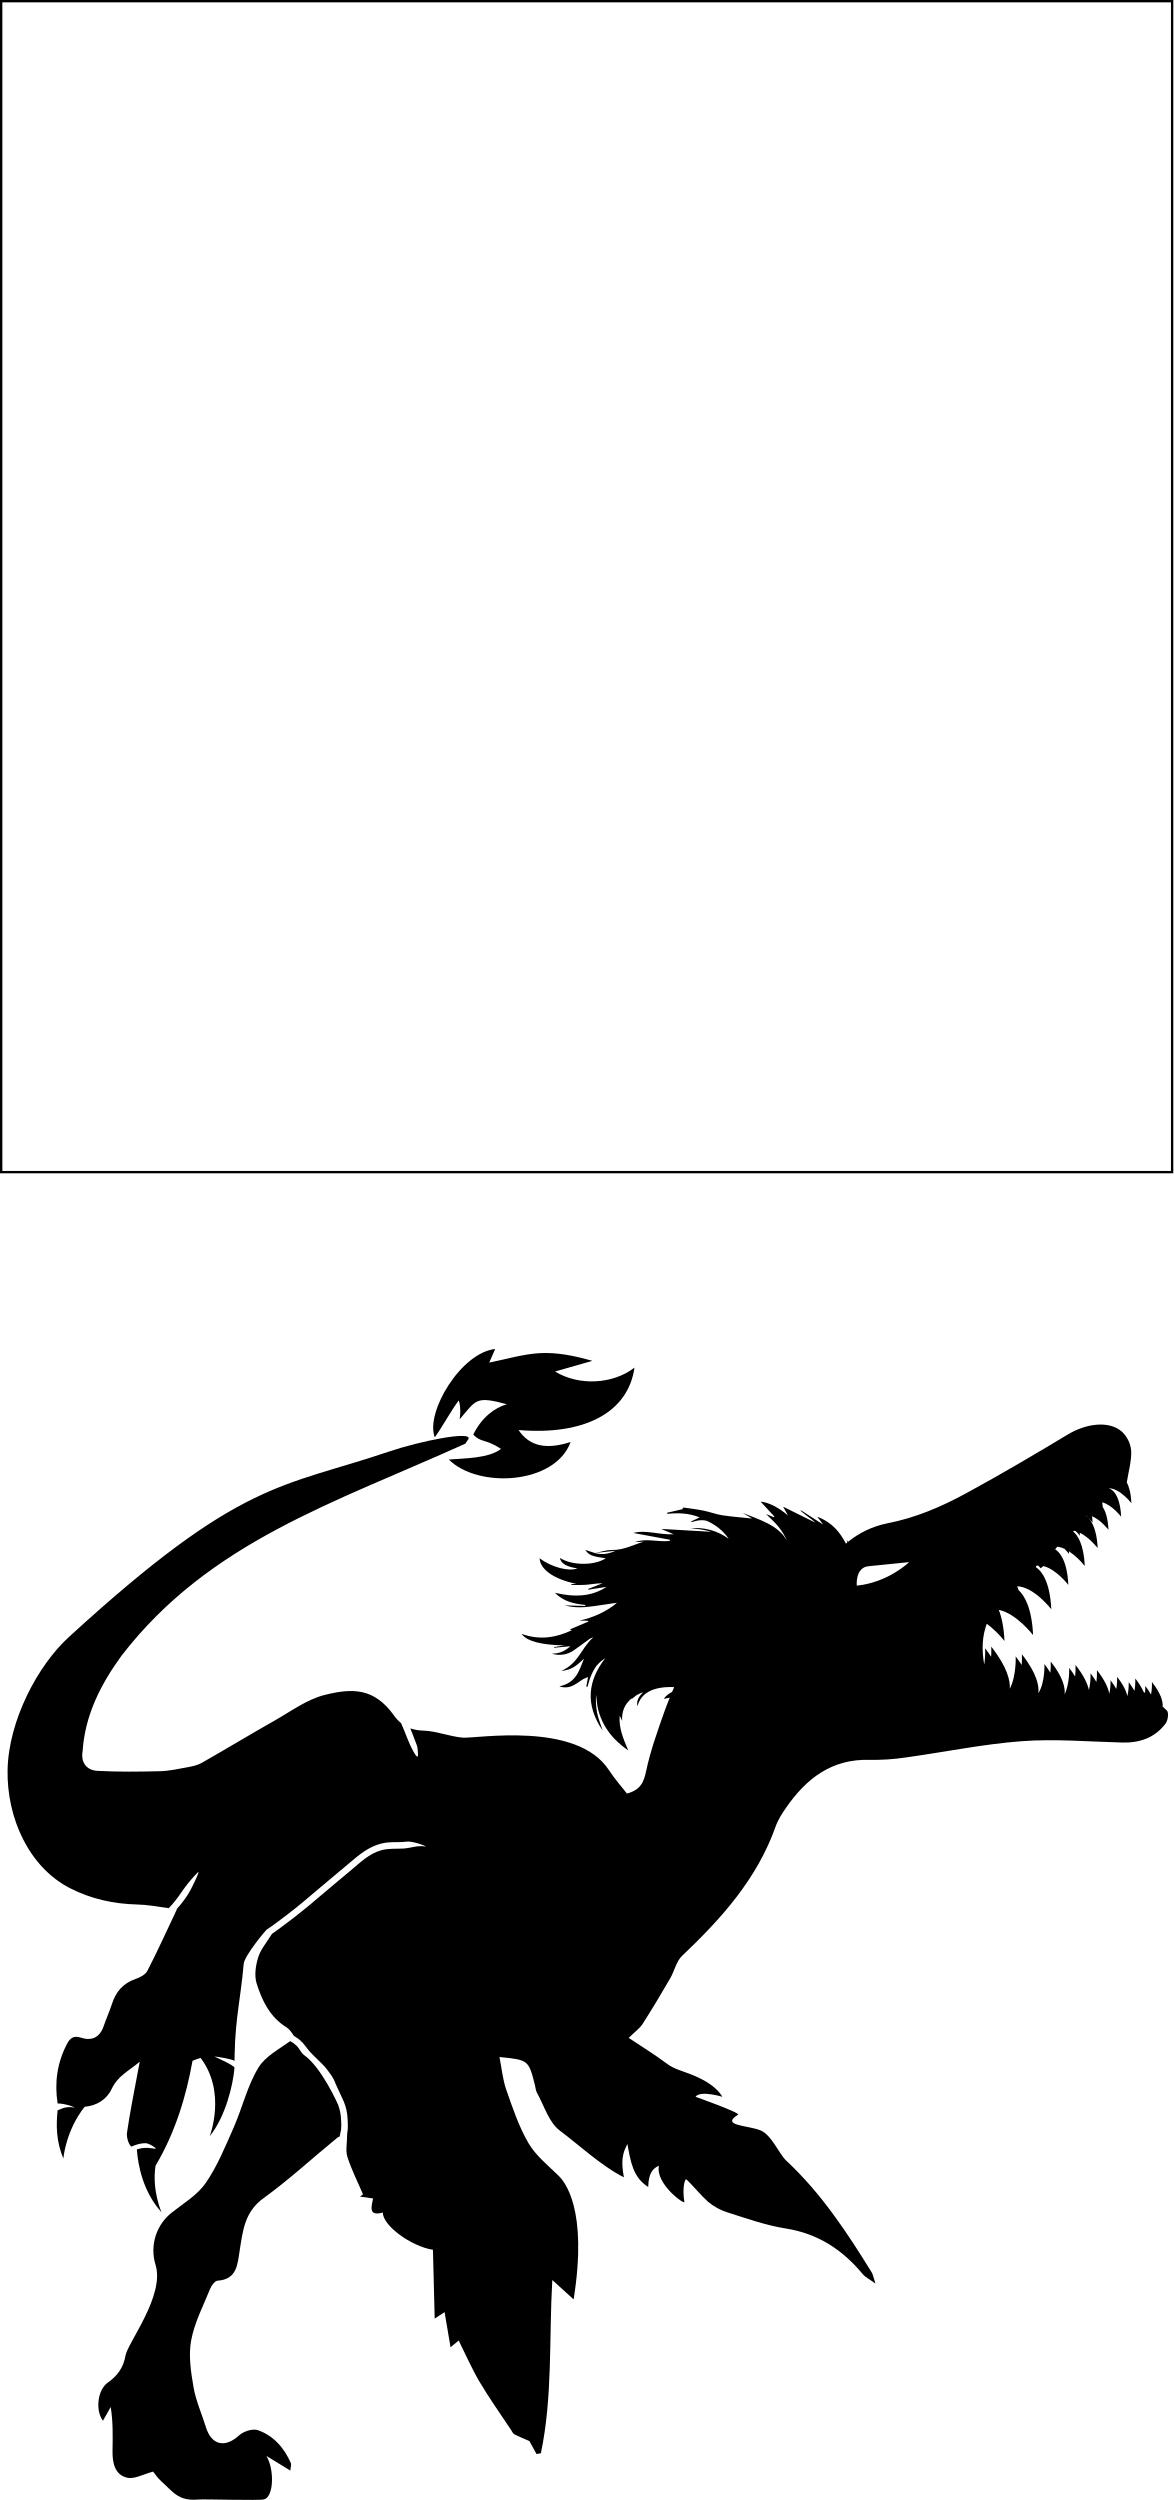
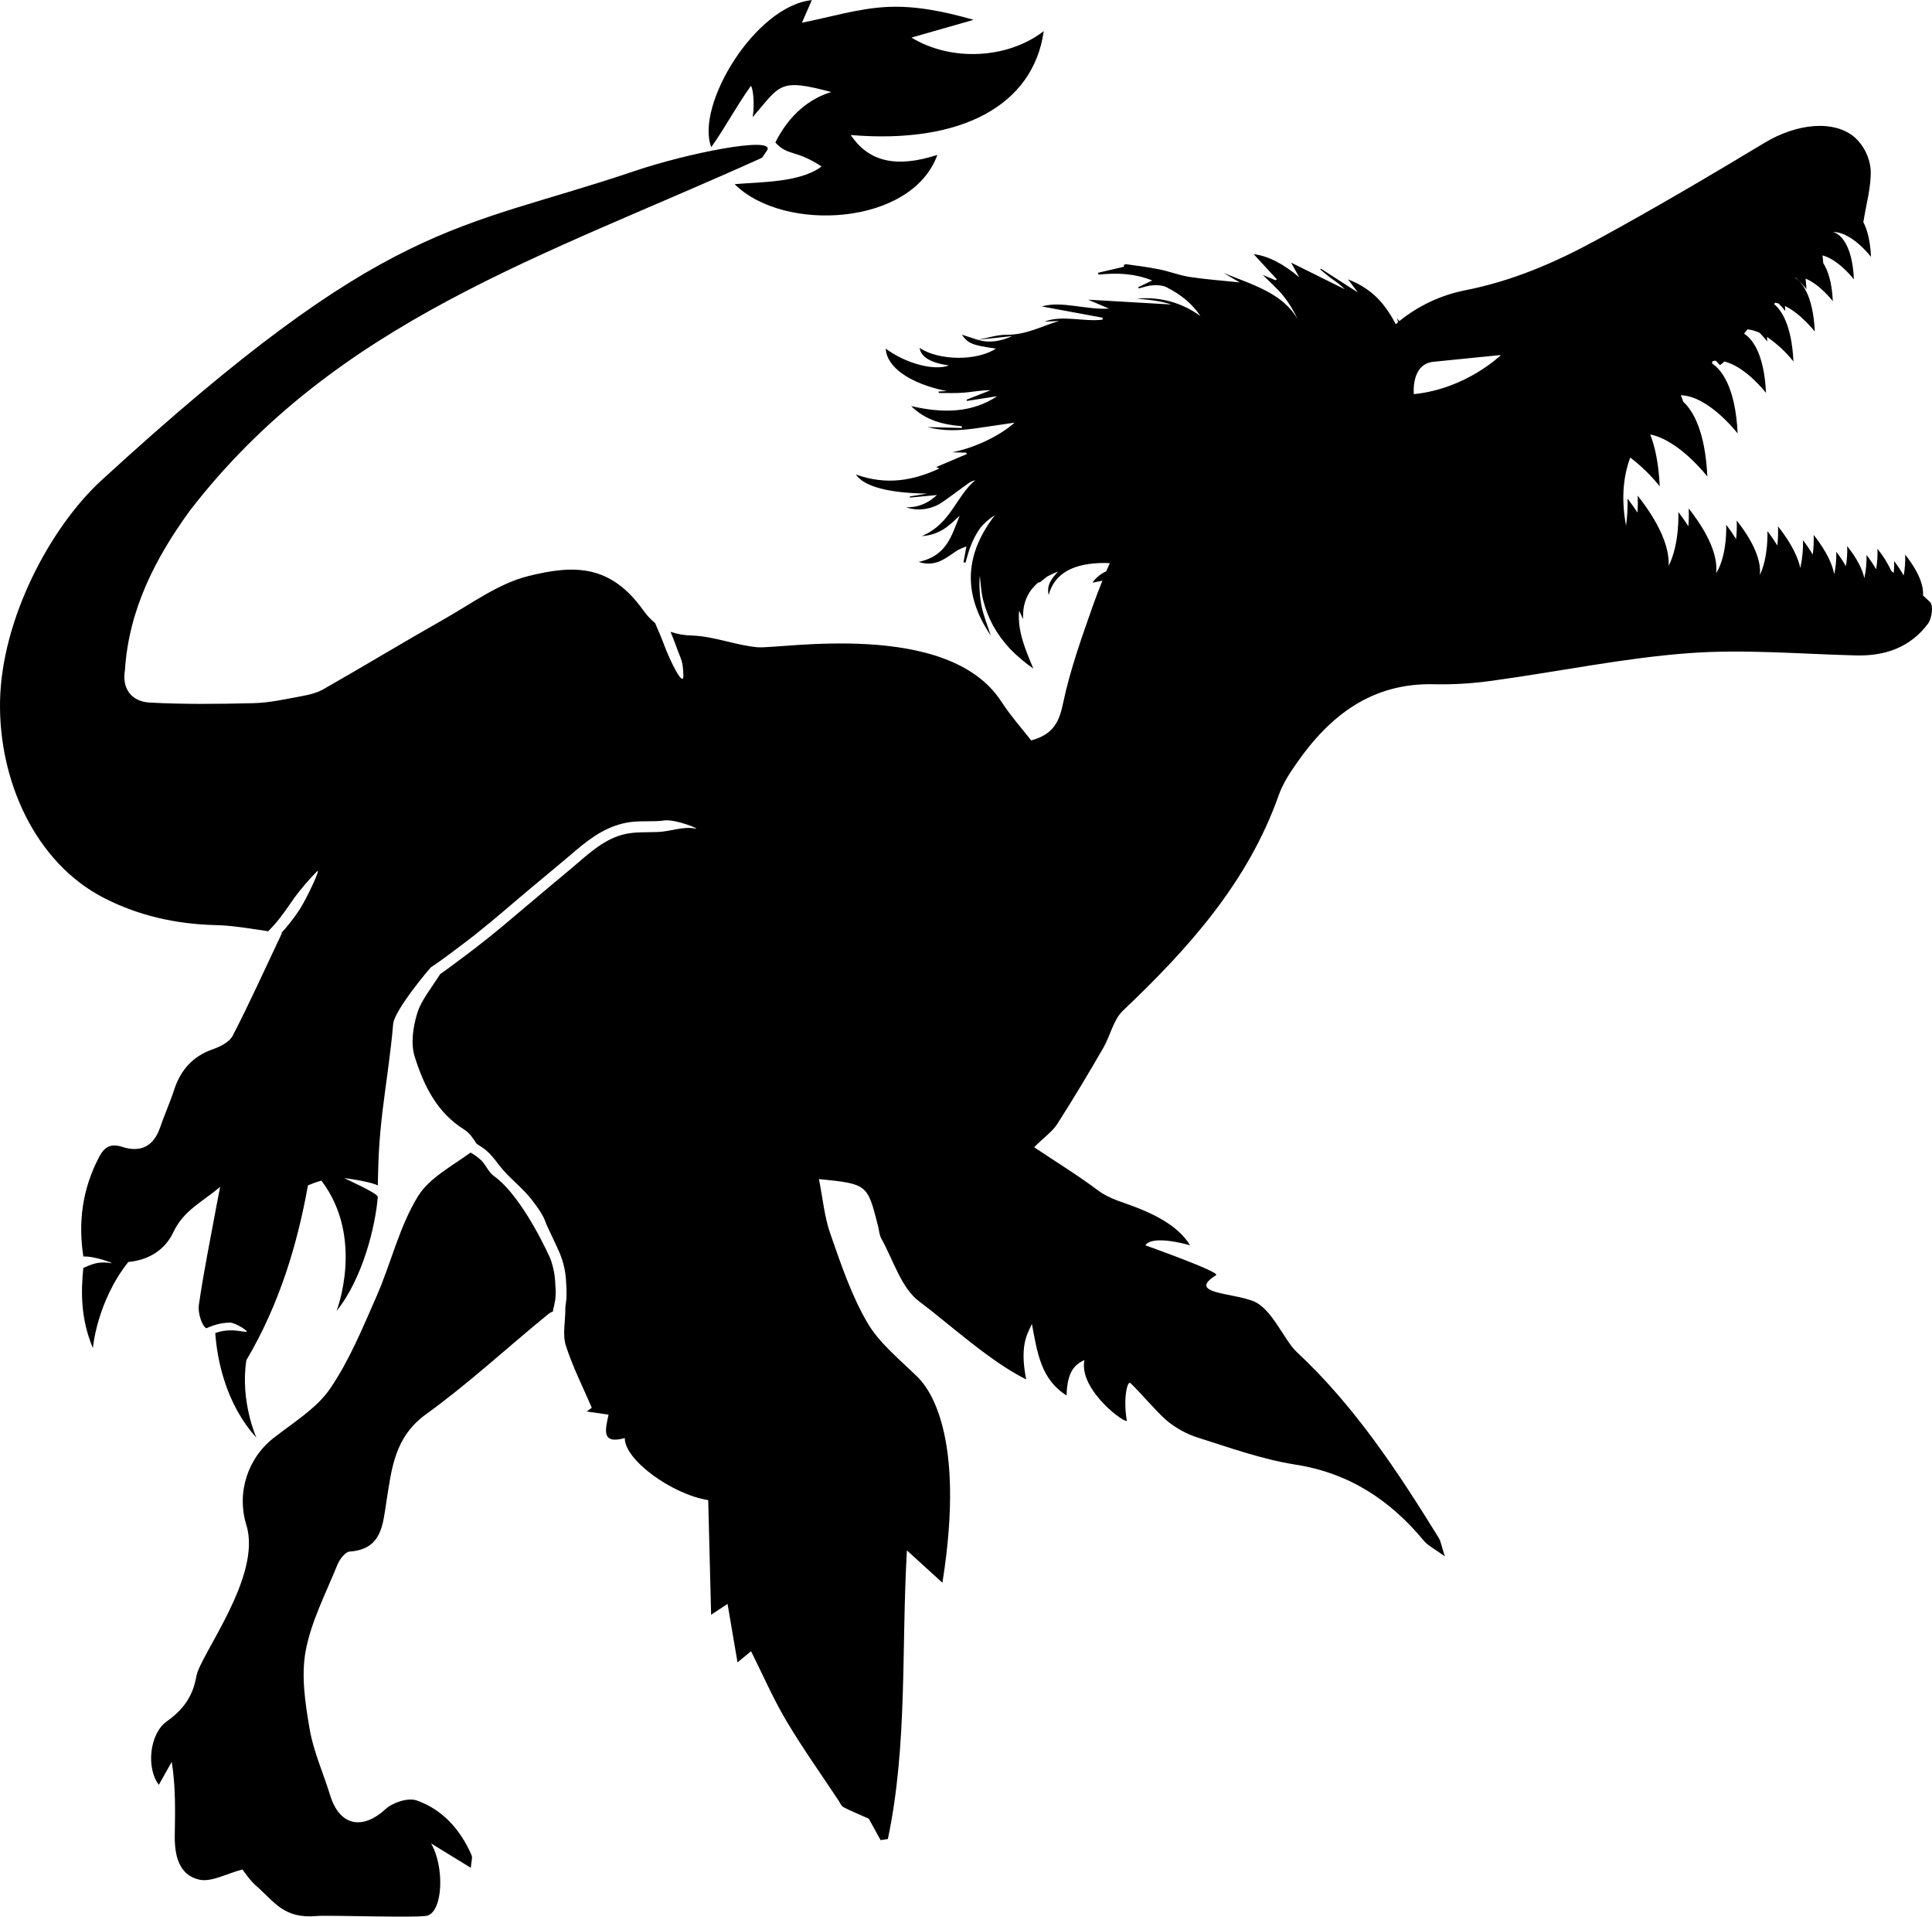
- <svg xmlns="http://www.w3.org/2000/svg" viewBox="0 0 1002 2135">
+ <svg xmlns="http://www.w3.org/2000/svg" id="Dromeus" viewBox="0 0 991.05 983">
  <defs>
-     <style>.cls-1{fill:none;stroke:#000;stroke-miterlimit:10;stroke-width:2px;}.cls-2{fill-rule:evenodd;}</style>
+     <style>.cls-1{fill-rule:evenodd;}</style>
  </defs>
-   <g id="base">
-     <rect class="cls-1" x="1" y="1" width="1000" height="1000" />
-   </g>
-   <g id="Dromeus">
-     <path class="cls-2" d="M995.88,320.17c-1.17-1.19-2.41-2.33-3.67-3.44.29-3.84-1-10.68-9.17-21a50,50,0,0,1-.74,10.72,62.94,62.94,0,0,0-4.91-7.36,47.89,47.89,0,0,1-.2,6l-1.25-.95a53.11,53.11,0,0,0-7.11-11.39,50,50,0,0,1-.69,10.52,62.07,62.07,0,0,0-4.91-7.35,49.31,49.31,0,0,1-1.13,11.89c-.86-4-3.23-9.39-8.8-16.46a50.06,50.06,0,0,1-.66,10.32,62.35,62.35,0,0,0-4.92-7.37,49.85,49.85,0,0,1-1.06,11.54c-.87-4.74-3.61-11.4-10.56-20.23a59.33,59.33,0,0,1-.46,10.1,76.47,76.47,0,0,0-5-7.38,58.38,58.38,0,0,1-1.39,14.27c-1.11-5.15-4.2-12.2-11.43-21.38a64.23,64.23,0,0,1-.35,9.83,86.17,86.17,0,0,0-5.08-7.37s.6,13.18-3.9,22.57c.58-4.85-.75-13.93-11.86-28a64.53,64.53,0,0,1-.31,9.52,87.68,87.68,0,0,0-5.08-7.35s.71,15.53-5.16,24.88c.68-5.76-.91-16.52-14.07-33.23a74.74,74.74,0,0,1-.17,9.12c-1.47-2.29-3.17-4.72-5.14-7.29,0,0,.75,16.44-5,27.61.39-6.7-2-18.39-15.86-36a82.17,82.17,0,0,1-.09,8.69c-1.5-2.29-3.19-4.69-5.12-7.22a86.63,86.63,0,0,1-.76,13.92c-2.25-12.15-1.95-23.78,2.13-34.93a84.55,84.55,0,0,1,15.15,14.76c-.56-12-2.49-20.51-4.88-26.61,15,3,29.3,21.57,29.3,21.57-1.11-23.67-7.58-34-12.37-38.36-.4-1.2-.81-2.31-1.24-3.34,14.44.45,29.15,19.61,29.15,19.61-1.16-24.78-8.92-33.14-13.1-35.87.06-.4.12-.81.19-1.21a11.21,11.21,0,0,1,1.73-.22l2.12,2.3c.87-.75,1.84-1.55,1.14-.71.3-.33.59-.65.87-1,0,0,.08-.12.12-.2,11.1,2.58,21.49,16.13,21.49,16.13-1-21.36-7.8-28.25-11.26-30.39l.6-.77c.39-.49.79-1,1.2-1.45a19.94,19.94,0,0,1,6.2,1.8,55.13,55.13,0,0,1,3.87,4.39c0-.8-.08-1.58-.14-2.33a61.64,61.64,0,0,1,13.59,12.61c-.88-18.89-6.31-26.46-9.95-29.44l.63-.71a14.83,14.83,0,0,1,1.69.41,48.37,48.37,0,0,1,3.44,3.87c-.05-.9-.11-1.76-.17-2.59,8.36,4.06,15.33,13.14,15.33,13.14-.89-19-6.83-25.43-10-27.53a1.07,1.07,0,0,1,.14-.16,50.11,50.11,0,0,1,5.56,5.91c-.1-2-.25-3.75-.46-5.4,7.54,3.12,14,11.59,14,11.59-.48-10.18-2.67-16.08-4.91-19.49-.1-1.44-.23-2.78-.4-4,8.39,2.21,16.13,12.3,16.13,12.3-1-22.17-10.21-24.08-10.21-24.08l-.17.16,0-.34c9.44.08,19.15,12.72,19.15,12.72-.41-8.76-2.1-14.35-4-17.92h.09c1.46-9.38,4.11-18.2,3.73-26.88a25.53,25.53,0,0,0-7.92-16.27c-10.85-9.56-30.25-7.2-46.24,2.42-28.52,17.17-57.23,34.09-86.46,50-21.34,11.63-43.39,21.16-67.93,25.9a77.37,77.37,0,0,0-33.21,15.7c-.37-.47-.75-.94-1.19-1.4l.55,1.93-1.2,1.06c-4.91-9.25-11.08-17.79-24.48-23l5,6.7-18.84-12.13-.49.3c2.06,1.68,4.06,3.42,6.22,5a41.26,41.26,0,0,1,6.45,5.2L668.07,146l4.17,7.52c-7.82-6.67-16-11.06-23.36-11.84l11.84,12.86-.6.5-6.61-2.74c3.39,3.39,7.33,6.83,10.48,10.65a56.59,56.59,0,0,1,7.5,12.3c-7.53-13.65-23.55-18-38-23.94l8.16,4.82c-8.9-.93-17.27-1.52-25.56-2.78-5.27-.8-10.4-2.83-15.67-3.9-5.66-1.15-11.41-1.86-17.12-2.66a1,1,0,0,0-1,1.32L569,151.21c.1.31.19.62.29.94,9.09-.93,18.11-.77,27.53,3l-7.27,3.49.33.57c2.43-.57,4.78-1.45,7.3-1.6,2.24-.13,5,0,6.94,1,7.28,3.66,13.28,8.48,17.44,14.82A47,47,0,0,0,589,164.47c3,.32,6,.53,9,1a54.3,54.3,0,0,1,8.65,2L563.92,165l10.72,4.57c-11.89.74-24.24-4.1-34.43-1.1l31.21,5.79c0,.33-.08.66-.11,1-9.78,1.2-20.39-2.56-29.78,1l7.56-.35c-8.92,2.58-16.68,7.16-27.07,7.09-5,0-9.77,1.67-14.64,2.58L525,183.67c-5.42,2.42-11.12,3.8-17.62,1.94l-8.28-2.68c3.21,4.27,4.71,5.43,17.55,7.13-9.64,6.47-29.32,6.3-39.16-.33.69,4.68,5.64,7.66,15,9-7.49,2.9-22.14-1-32.36-8.62.4,9.47,12.41,18,31.34,21.77l-4.25.21.11.77c4.39,0,8.84.16,13.14-.2s8.62-1.27,13.41-1.23l-12.29,4.85.18.65,15.53-2.44c-12.68,8.41-27.26,9-44.15,5.07,7.51,7.41,16.43,9.54,26,10.33l0,.91-17.52-.46c8.53,2.32,17,1.76,25.49.53,6.72-1,13.44-2,19.08-2.81-7.6,6.86-21,13.15-32.05,15.19l7.15.2.53.67L486,250.84l1.63.73c-13.27,6.14-27,8.78-42.85,3.08,4.34,6.32,17.05,9.52,36.66,9.81l-9,1.46.12.57,13.83-1.31c-4.17,3.81-8.86,6.38-15.89,6.32a21.29,21.29,0,0,0,19.25-3.09c4.35-3,8.51-6.21,12.8-9.28a9.32,9.32,0,0,1,3.46-1.52c-10.16,8.59-12.36,22.24-27.43,28.66,9.86-.74,14.4-5.86,19.48-10.46-4.12,9.66-6.23,20.53-21.07,23.66a14.85,14.85,0,0,0,12.2-1c2.87-1.41,5.25-3.42,7.94-5.07a38,38,0,0,1,4.36-1.86L500,299.62l1,.3c.92-3,1.61-6,2.81-8.9a41.76,41.76,0,0,1,4.72-8.87,29.93,29.93,0,0,1,7.6-6.65C501.27,294.72,498.88,315,514,337.25c-1.63-5.06-3.7-10.08-4.76-15.17a59.84,59.84,0,0,1-.89-15.56c.56,4.28.69,8.61,1.82,12.85a57,57,0,0,0,5.12,13A61.71,61.71,0,0,0,523.81,344a82.11,82.11,0,0,0,12,10.17c-4-9.62-8.21-19.06-7.29-29.7.93,1.95,1.5,3.17,2.08,4.39q-.63-12,8-19l.39.23,3.91-3.09a40.13,40.13,0,0,1,5.63-2.55c-3.19,3.35-6,6.83-4.85,12,3-11.12,12.71-16.52,29.21-16.42.72,0,1.44.07,2.16.09-.61,1.39-1.23,2.77-1.82,4.16a17.49,17.49,0,0,0-7.09,5.85c1.73-.36,3.42-.68,5.12-1-1.71,4.23-3.37,8.48-4.88,12.78-5.76,16.4-11.68,32.9-15.25,49.83-2,9.59-4.83,16.12-16.4,19.29-4.9-6.22-10.75-12.87-15.37-20-27.4-42.18-113.43-26.78-125-27.78-11.25-1-22.26-5.61-33.46-6a36.89,36.89,0,0,1-11.18-1.91c1,2.43,2,4.87,2.89,7.36,2.62,7.46,3.38,6.84,3.7,14.78.3,7.36-7-7.66-9.68-14.92-1.45-3.95-3.15-7.81-4.81-11.68a34.69,34.69,0,0,1-6.17-6.71c-16.66-23.2-35-23.45-59.13-17.36-15.14,3.82-28.78,14-42.77,21.92-20.87,11.81-41.38,24.26-62.22,36.11-3.64,2.07-8.09,2.95-12.29,3.73-7.73,1.43-15.53,3.16-23.33,3.35-17.82.44-35.69.66-53.46-.31-9.09-.5-14.25-7.05-12.61-16.57,2-30.93,15.38-57.17,33.31-81.85,75.12-97.33,181.3-130.2,293.55-181,.88-1.29,2.68-3.93,2.7-4,3.26-7.12-41.13,1.69-68.08,10.82-91.59,31-126,23.39-273.46,158.58C31.49,281.75,6.53,328.84,5.78,371c-.72,40.61,18,82.61,53.17,100.75,17.94,9.24,37.27,13.51,57.61,14,8.42.19,16.85,1.69,26.79,3.15.88-.92,1.76-1.84,2.61-2.77,4.19-4.58,7.44-9.64,11-14.66a125.13,125.13,0,0,1,11.39-13.27c2.49-2.61-5.21,13.94-9,19.69a96.79,96.79,0,0,1-9.29,11.95l.33,0c-9.1,19.22-16.73,36.13-25.23,52.59-1.69,3.27-6.43,5.68-10.27,7-10.43,3.65-16.56,10.76-19.88,21-2.11,6.48-4.94,12.71-7.15,19.16-3.31,9.62-10,12.93-19.34,9.91-6.06-2-9.3.08-12,5.32-8.49,16.27-10.74,33.14-8,50.87,6.19-.23,16.68,3.89,14.16,3.43-8.42-1.52-13,2.47-14.16,2.3-1.33,12.69-1.32,26.45,4.89,41.27,0,0,1.95-23.76,18.18-44.19,10.12-.9,18.63-5.94,23-15.08C99.94,632,109.15,628.05,118.68,620c-.79,4.08-1.2,6.1-1.57,8.12-3.22,17.5-6.82,34.95-9.36,52.55-.53,3.68,1.41,10.35,3.8,11.85a32.79,32.79,0,0,1,4.25-1.62,26,26,0,0,1,8-1.3c2.73,0,10.59,5,8,4.74-2.2-.21-4.37-.7-6.58-.75a25.28,25.28,0,0,0-6.55.61c-.83.21-1.67.48-2.49.77,1,13.74,5.34,36.2,21.1,53.65,0,0-8.39-18.53-5.15-39.74,17-28.7,26.21-59.58,31.59-89.63a50.64,50.64,0,0,1,6.91-2.45c22.36,29.4,7.78,66.82,7.78,66.82,13.49-16.67,20-43.85,21.14-58.5,0-1.91-17.2-9.56-17.2-9.56,1.91,0,16,2.32,17.2,3.83.08-.33.12-9.3.57-17.5.36-6.65,1-13.3,1.76-19.92,1.81-15.16,4.27-30.27,5.55-45.47.6-7.15,18.94-28.84,19.43-29.16,5.43-3.54,10.55-7.55,15.75-11.42,10.17-7.56,19.68-15.78,29.35-24s19.42-16.13,29-24.32c8.37-7.14,17.14-13.25,28.32-14.72,5.74-.75,11.56,0,17.28-.8s19.3,4.79,15.78,4.13c-6.27-1.18-12.52,1.46-18.76,1.77s-12.51-.27-18.72,1.46c-10.34,2.88-18.22,10.7-26.22,17.41-9.23,7.74-18.52,15.41-27.68,23.23s-18.41,15.35-28.1,22.52c-3.74,2.78-7.44,5.61-11.29,8.24-4.82,7.67-9.7,13.4-11.75,20-2.18,7-3.45,15.63-1.34,22.35,4.62,14.67,11.32,28.67,25.47,37.46,2.87,1.78,4.82,5,6.34,7.28,1.17.71,2.32,1.46,3.44,2.26,3.27,2.34,5.53,5.34,7.94,8.52,5.09,6.71,12.16,11.6,17.21,18.34,2.69,3.59,5.51,7.18,6.89,11.5.29.93,5.34,11.27,7.11,15.43a42.73,42.73,0,0,1,3.28,15.08,64.23,64.23,0,0,1,.15,8.32c-.14,1.71-.68,4.93-.54,4.88,0,7.17-1.51,13.64.23,19.07,3.51,10.94,8.78,21.32,13.33,31.93l-2.6,1.93,11.2,1.61c-1.59,7.49-4,15.46,8.33,12-.21,11.13,24.21,28.92,42.79,31.83.48,19,1,38.15,1.49,58.8l8.43-5.58c1.65,9.71,3.22,18.87,5.11,30l6.95-5.72c6,12,11.29,24.22,18,35.53,8.33,14.06,17.86,27.4,26.88,41.05.79,1.19,1.42,2.81,2.56,3.41,3.55,1.89,7.32,3.37,12.95,5.89l6.05,11,3.74-.57c10.2-48.52,6.86-98.2,9.77-148L489.19,823c12.35-77.52-7.87-100.78-12.92-105.69-9-8.81-19.44-17.12-25.63-27.75-8.24-14.13-13.56-30.1-19-45.66-3-8.66-3.84-18.1-5.79-27.91,24.86,2.52,24.86,2.52,30.35,24.22.53,2.09.61,4.42,1.63,6.24,6.21,11.1,10.18,25.38,19.55,32.37,15.12,11.27,36.16,30.73,54.77,39.9-3.83-19.11,1.64-24.68,2.93-28.51,2.8,15.13,4.71,28.51,17.8,36.77.29-12.08,4.11-15.9,9.15-18.16-3.13,15.63,22.17,33.65,21.72,30.92-1.91-11.46.33-20.61,1.91-19.11,5.31,5.07,12.79,14.09,18.29,18.94a47.79,47.79,0,0,0,16.76,9.17c16.28,5.15,32.59,11,49.36,13.65,27.62,4.29,48.63,18.08,66,39,2.17,2.6,5.55,4.21,10.86,8.12-1.79-5.53-2.08-7.76-3.15-9.51-21.12-34.21-43.16-67.65-72.89-95.38-6.37-5.94-12.62-22.17-22.18-26-11.09-4.43-34.4-3.82-19.11-13.37,2.43-1.52-36.31-15.29-36.31-15.29,3.82-5.74,22.93,0,22.93,0-5.73-9.56-17.2-15.29-26.76-19.12-7.12-2.85-14.43-4.5-20.56-9.1-10-7.53-20.79-14.13-32.67-22.08,5.5-5.42,9.46-8.15,11.85-11.89,8.18-12.79,16-25.84,23.6-39,3.64-6.26,5.16-14.45,10.13-19.16,33.6-31.91,64.1-65.79,79.91-110.54,2-5.67,5.44-11,8.91-16,17.24-24.87,39-41.82,71.28-40.83A187.23,187.23,0,0,0,773,360.16c33-4.56,65.88-11.4,99-13.88,28.43-2.12,57.23.45,85.86,1.16,14.93.37,27.76-4.12,36.85-16.21C996.74,328.57,997.61,321.93,995.88,320.17ZM731,213.45s-1.56-15.43,10-16.59l34.71-3.49S758,210.73,731,213.45Z" transform="translate(0.69 1140.69)" />
-     <path class="cls-2" d="M288.08,656.83c-.21-.52-14-31.75-29-42.43-2.78-2-4-5.59-6.46-8a28.2,28.2,0,0,0-5.44-4c-10.32,7.37-21.33,13.23-27,22.39-9.59,15.54-13.79,34.31-21.26,51.29-7.13,16.21-13.94,32.93-23.85,47.41-6.9,10.09-18.52,17.1-28.48,24.91a41.22,41.22,0,0,0-14.46,45c8.16,26.2-23.71,66.58-25.63,77.53-1.83,10.43-6.73,17.15-15.18,23.17-8.94,6.37-10.63,24-4.08,32.53l6.61-11.76c2.11,13.14,1.73,25.5,1.56,37.85-.13,9.91,2,20.13,12.49,22.54,6.23,1.44,13.82-3,22.21-5.2,1.11,1.34,3.64,5.41,7.1,8.42,9.36,8.13,14,17,31.17,15.44,6-.53,52.61,1.13,56.7-.21,8-2.63,8.69-25.18,1.81-37l20.38,12.48c.22-3.22,1-5.17.36-6.53-5.69-13-14.78-23.31-28.1-28-4.4-1.54-12.27,1-16,4.44-12,11-23.61,8.53-28.41-7.07-3.48-11.32-8.51-22.34-10.51-33.89-2.26-13.18-4.44-27.27-2.06-40.1,2.83-15.25,10.38-29.65,16.29-44.26,1.12-2.74,4-6.6,6.28-6.76,16.66-1.14,17-14,18.84-25.51,2.7-16.88,4.08-33.17,20.37-44.94,21.9-15.81,41.82-34.34,62.8-51.44a8.2,8.2,0,0,1,2.28-1.27c.26-1.91.82-3.74,1.15-5.66a35.79,35.79,0,0,0,.06-7.88A41.14,41.14,0,0,0,288.08,656.83Z" transform="translate(0.69 1140.69)" />
-     <path d="M391.85,71.39c1.18-7,.08-15.47-.94-16-7.76,10.89-13,21.09-20.3,31.4-8.24-21.37,22.43-72.38,51.6-75.43l-5.09,11.6c14.33-2.82,28.68-7.27,43.24-8.06s29.19,2.11,44.83,6.58L473.3,30.58c20.36,12.43,49.4,11,67.87-3.32-5.37,38.13-42.36,58.05-99,53.3,9.25,13.8,23.42,17,44.43,10.19-13.13,36.42-79,40-104,15,13.14-1.14,33.79-.78,44.58-9.07-13.42-8.88-17.21-5.14-23.69-12.3,7.2-14.52,18-22.73,28.68-25.86C405.17,51.28,406.18,54.84,391.85,71.39Z" transform="translate(0.69 1140.69)" />
-   </g>
+   <path class="cls-1" d="M995.88,320.17c-1.17-1.19-2.41-2.33-3.67-3.44.29-3.84-1-10.68-9.17-21a50,50,0,0,1-.74,10.72,62.94,62.94,0,0,0-4.91-7.36,47.89,47.89,0,0,1-.2,6l-1.25-.95a53.11,53.11,0,0,0-7.11-11.39,50,50,0,0,1-.69,10.52,62.07,62.07,0,0,0-4.91-7.35,49.31,49.31,0,0,1-1.13,11.89c-.86-4-3.23-9.39-8.8-16.46a50.06,50.06,0,0,1-.66,10.32,62.35,62.35,0,0,0-4.92-7.37,49.85,49.85,0,0,1-1.06,11.54c-.87-4.74-3.61-11.4-10.56-20.23a59.33,59.33,0,0,1-.46,10.1,76.47,76.47,0,0,0-5-7.38,58.38,58.38,0,0,1-1.39,14.27c-1.11-5.15-4.2-12.2-11.43-21.38a64.23,64.23,0,0,1-.35,9.83,86.17,86.17,0,0,0-5.08-7.37s.6,13.18-3.9,22.57c.58-4.85-.75-13.93-11.86-28a64.53,64.53,0,0,1-.31,9.52,87.68,87.68,0,0,0-5.08-7.35s.71,15.53-5.16,24.88c.68-5.76-.91-16.52-14.07-33.23a74.74,74.74,0,0,1-.17,9.12c-1.47-2.29-3.17-4.72-5.14-7.29,0,0,.75,16.44-5,27.61.39-6.7-2-18.39-15.86-36a82.17,82.17,0,0,1-.09,8.69c-1.5-2.29-3.19-4.69-5.12-7.22a86.63,86.63,0,0,1-.76,13.92c-2.25-12.15-1.95-23.78,2.13-34.93a84.55,84.55,0,0,1,15.15,14.76c-.56-12-2.49-20.51-4.88-26.61,15,3,29.3,21.57,29.3,21.57-1.11-23.67-7.58-34-12.37-38.36-.4-1.2-.81-2.31-1.24-3.34,14.44.45,29.15,19.61,29.15,19.61-1.16-24.78-8.92-33.14-13.1-35.87.06-.4.12-.81.19-1.21a11.21,11.21,0,0,1,1.73-.22l2.12,2.3c.87-.75,1.84-1.55,1.14-.71.3-.33.59-.65.87-1,0,0,.08-.12.12-.2,11.1,2.58,21.49,16.13,21.49,16.13-1-21.36-7.8-28.25-11.26-30.39l.6-.77c.39-.49.79-1,1.2-1.45a19.94,19.94,0,0,1,6.2,1.8,55.13,55.13,0,0,1,3.87,4.39c0-.8-.08-1.58-.14-2.33a61.64,61.64,0,0,1,13.59,12.61c-.88-18.89-6.31-26.46-9.95-29.44l.63-.71a14.83,14.83,0,0,1,1.69.41,48.37,48.37,0,0,1,3.44,3.87c-.05-.9-.11-1.76-.17-2.59,8.36,4.06,15.33,13.14,15.33,13.14-.89-19-6.83-25.43-10-27.53a1.07,1.07,0,0,1,.14-.16,50.11,50.11,0,0,1,5.56,5.91c-.1-2-.25-3.75-.46-5.4,7.54,3.12,14,11.59,14,11.59-.48-10.18-2.67-16.08-4.91-19.49-.1-1.44-.23-2.78-.4-4,8.39,2.21,16.13,12.3,16.13,12.3-1-22.17-10.21-24.08-10.21-24.08l-.17.16,0-.34c9.44.08,19.15,12.72,19.15,12.72-.41-8.76-2.1-14.35-4-17.92h.09c1.46-9.38,4.11-18.2,3.73-26.88a25.53,25.53,0,0,0-7.92-16.27c-10.85-9.56-30.25-7.2-46.24,2.42-28.52,17.17-57.23,34.09-86.46,50-21.34,11.63-43.39,21.16-67.93,25.9a77.37,77.37,0,0,0-33.21,15.7c-.37-.47-.75-.94-1.19-1.4l.55,1.93-1.2,1.06c-4.91-9.25-11.08-17.79-24.48-23l5,6.7-18.84-12.13-.49.3c2.06,1.68,4.06,3.42,6.22,5a41.26,41.26,0,0,1,6.45,5.2L668.07,146l4.17,7.52c-7.82-6.67-16-11.06-23.36-11.84l11.84,12.86-.6.5-6.61-2.74c3.39,3.39,7.33,6.83,10.48,10.65a56.59,56.59,0,0,1,7.5,12.3c-7.53-13.65-23.55-18-38-23.94l8.16,4.82c-8.9-.93-17.27-1.52-25.56-2.78-5.27-.8-10.4-2.83-15.67-3.9-5.66-1.15-11.41-1.86-17.12-2.66a1,1,0,0,0-1,1.32L569,151.21c.1.31.19.62.29.94,9.09-.93,18.11-.77,27.53,3l-7.27,3.49.33.57c2.43-.57,4.78-1.45,7.3-1.6,2.24-.13,5,0,6.94,1,7.28,3.66,13.28,8.48,17.44,14.82A47,47,0,0,0,589,164.47c3,.32,6,.53,9,1a54.3,54.3,0,0,1,8.65,2L563.92,165l10.72,4.57c-11.89.74-24.24-4.1-34.43-1.1l31.21,5.79c0,.33-.08.66-.11,1-9.78,1.2-20.39-2.56-29.78,1l7.56-.35c-8.92,2.58-16.68,7.16-27.07,7.09-5,0-9.77,1.67-14.64,2.58L525,183.67c-5.42,2.42-11.12,3.8-17.62,1.94l-8.28-2.68c3.21,4.27,4.71,5.43,17.55,7.13-9.64,6.47-29.32,6.3-39.16-.33.69,4.68,5.64,7.66,15,9-7.49,2.9-22.14-1-32.36-8.62.4,9.47,12.41,18,31.34,21.77l-4.25.21.11.77c4.39,0,8.84.16,13.14-.2s8.62-1.27,13.41-1.23l-12.29,4.85.18.65,15.53-2.44c-12.68,8.41-27.26,9-44.15,5.07,7.51,7.41,16.43,9.54,26,10.33l0,.91-17.52-.46c8.53,2.32,17,1.76,25.49.53,6.72-1,13.44-2,19.08-2.81-7.6,6.86-21,13.15-32.05,15.19l7.15.2.53.67L486,250.84l1.63.73c-13.27,6.14-27,8.78-42.85,3.08,4.34,6.32,17.05,9.52,36.66,9.81l-9,1.46.12.57,13.83-1.31c-4.17,3.81-8.86,6.38-15.89,6.32a21.29,21.29,0,0,0,19.25-3.09c4.35-3,8.51-6.21,12.8-9.28a9.32,9.32,0,0,1,3.46-1.52c-10.16,8.59-12.36,22.24-27.43,28.66,9.86-.74,14.4-5.86,19.48-10.46-4.12,9.66-6.23,20.53-21.07,23.66a14.85,14.85,0,0,0,12.2-1c2.87-1.41,5.25-3.42,7.94-5.07a38,38,0,0,1,4.36-1.86L500,299.62l1,.3c.92-3,1.61-6,2.81-8.9a41.76,41.76,0,0,1,4.72-8.87,29.93,29.93,0,0,1,7.6-6.65C501.27,294.72,498.88,315,514,337.25c-1.63-5.06-3.7-10.08-4.76-15.17a59.84,59.84,0,0,1-.89-15.56c.56,4.28.69,8.61,1.82,12.85a57,57,0,0,0,5.12,13A61.71,61.71,0,0,0,523.81,344a82.11,82.11,0,0,0,12,10.17c-4-9.62-8.21-19.06-7.29-29.7.93,1.95,1.5,3.17,2.08,4.39q-.63-12,8-19l.39.23,3.91-3.09a40.13,40.13,0,0,1,5.63-2.55c-3.19,3.35-6,6.83-4.85,12,3-11.12,12.71-16.52,29.21-16.42.72,0,1.44.07,2.16.09-.61,1.39-1.23,2.77-1.82,4.16a17.49,17.49,0,0,0-7.09,5.85c1.73-.36,3.42-.68,5.12-1-1.71,4.23-3.37,8.48-4.88,12.78-5.76,16.4-11.68,32.9-15.25,49.83-2,9.59-4.83,16.12-16.4,19.29-4.9-6.22-10.75-12.87-15.37-20-27.4-42.18-113.43-26.78-125-27.78-11.25-1-22.26-5.61-33.46-6a36.89,36.89,0,0,1-11.18-1.91c1,2.43,2,4.87,2.89,7.36,2.62,7.46,3.38,6.84,3.7,14.78.3,7.36-7-7.66-9.68-14.92-1.45-3.95-3.15-7.81-4.81-11.68a34.69,34.69,0,0,1-6.17-6.71c-16.66-23.2-35-23.45-59.13-17.36-15.14,3.82-28.78,14-42.77,21.92-20.87,11.81-41.38,24.26-62.22,36.11-3.64,2.07-8.09,2.95-12.29,3.73-7.73,1.43-15.53,3.16-23.33,3.35-17.82.44-35.69.66-53.46-.31-9.09-.5-14.25-7.05-12.61-16.57,2-30.93,15.38-57.17,33.31-81.85,75.12-97.33,181.3-130.2,293.55-181,.88-1.29,2.68-3.93,2.7-4,3.26-7.12-41.13,1.69-68.08,10.82-91.59,31-126,23.39-273.46,158.58C31.49,281.75,6.53,328.84,5.78,371c-.72,40.61,18,82.61,53.17,100.75,17.94,9.24,37.27,13.51,57.61,14,8.42.19,16.85,1.69,26.79,3.15.88-.92,1.76-1.84,2.61-2.77,4.19-4.58,7.44-9.64,11-14.66a125.13,125.13,0,0,1,11.39-13.27c2.49-2.61-5.21,13.94-9,19.69a96.79,96.79,0,0,1-9.29,11.95l.33,0c-9.1,19.22-16.73,36.13-25.23,52.59-1.69,3.27-6.43,5.68-10.27,7-10.43,3.65-16.56,10.76-19.88,21-2.11,6.48-4.94,12.71-7.15,19.16-3.31,9.62-10,12.93-19.34,9.91-6.06-2-9.3.08-12,5.32-8.49,16.27-10.74,33.14-8,50.87,6.19-.23,16.68,3.89,14.16,3.43-8.42-1.52-13,2.47-14.16,2.3-1.33,12.69-1.32,26.45,4.89,41.27,0,0,1.95-23.76,18.18-44.19,10.12-.9,18.63-5.94,23-15.08C99.94,632,109.15,628.05,118.68,620c-.79,4.08-1.2,6.1-1.57,8.12-3.22,17.5-6.82,34.95-9.36,52.55-.53,3.68,1.41,10.35,3.8,11.85a32.79,32.79,0,0,1,4.25-1.62,26,26,0,0,1,8-1.3c2.73,0,10.59,5,8,4.74-2.2-.21-4.37-.7-6.58-.75a25.28,25.28,0,0,0-6.55.61c-.83.21-1.67.48-2.49.77,1,13.74,5.34,36.2,21.1,53.65,0,0-8.39-18.53-5.15-39.74,17-28.7,26.21-59.58,31.59-89.63a50.64,50.64,0,0,1,6.91-2.45c22.36,29.4,7.78,66.82,7.78,66.82,13.49-16.67,20-43.85,21.14-58.5,0-1.91-17.2-9.56-17.2-9.56,1.91,0,16,2.32,17.2,3.83.08-.33.12-9.3.57-17.5.36-6.65,1-13.3,1.76-19.92,1.81-15.16,4.27-30.27,5.55-45.47.6-7.15,18.94-28.84,19.43-29.16,5.43-3.54,10.55-7.55,15.75-11.42,10.17-7.56,19.68-15.78,29.35-24s19.42-16.13,29-24.32c8.37-7.14,17.14-13.25,28.32-14.72,5.74-.75,11.56,0,17.28-.8s19.3,4.79,15.78,4.13c-6.27-1.18-12.52,1.46-18.76,1.77s-12.51-.27-18.72,1.46c-10.34,2.88-18.22,10.7-26.22,17.41-9.23,7.74-18.52,15.41-27.68,23.23s-18.41,15.35-28.1,22.52c-3.74,2.78-7.44,5.61-11.29,8.24-4.82,7.67-9.7,13.4-11.75,20-2.18,7-3.45,15.63-1.34,22.35,4.62,14.67,11.32,28.67,25.47,37.46,2.87,1.78,4.82,5,6.34,7.28,1.17.71,2.32,1.46,3.44,2.26,3.27,2.34,5.53,5.34,7.94,8.52,5.09,6.71,12.16,11.6,17.21,18.34,2.69,3.59,5.51,7.18,6.89,11.5.29.93,5.34,11.27,7.11,15.43a42.73,42.73,0,0,1,3.28,15.08,64.23,64.23,0,0,1,.15,8.32c-.14,1.71-.68,4.93-.54,4.88,0,7.17-1.51,13.64.23,19.07,3.51,10.94,8.78,21.32,13.33,31.93l-2.6,1.93,11.2,1.61c-1.59,7.49-4,15.46,8.33,12-.21,11.13,24.21,28.92,42.79,31.83.48,19,1,38.15,1.49,58.8l8.43-5.58c1.65,9.71,3.22,18.87,5.11,30l6.95-5.72c6,12,11.29,24.22,18,35.53,8.33,14.06,17.86,27.4,26.88,41.05.79,1.19,1.42,2.81,2.56,3.41,3.55,1.89,7.32,3.37,12.95,5.89l6.05,11,3.74-.57c10.2-48.52,6.86-98.2,9.77-148L489.19,823c12.35-77.52-7.87-100.78-12.92-105.69-9-8.81-19.44-17.12-25.63-27.75-8.24-14.13-13.56-30.1-19-45.66-3-8.66-3.84-18.1-5.79-27.91,24.86,2.52,24.86,2.52,30.35,24.22.53,2.09.61,4.42,1.63,6.24,6.21,11.1,10.18,25.38,19.55,32.37,15.12,11.27,36.16,30.73,54.77,39.9-3.83-19.11,1.64-24.68,2.93-28.51,2.8,15.13,4.71,28.51,17.8,36.77.29-12.08,4.11-15.9,9.15-18.16-3.13,15.63,22.17,33.65,21.72,30.92-1.91-11.46.33-20.61,1.91-19.11,5.31,5.07,12.79,14.09,18.29,18.94a47.79,47.79,0,0,0,16.76,9.17c16.28,5.15,32.59,11,49.36,13.65,27.62,4.29,48.63,18.08,66,39,2.17,2.6,5.55,4.21,10.86,8.12-1.79-5.53-2.08-7.76-3.15-9.51-21.12-34.21-43.16-67.65-72.89-95.38-6.37-5.94-12.62-22.17-22.18-26-11.09-4.43-34.4-3.82-19.11-13.37,2.43-1.52-36.31-15.29-36.31-15.29,3.82-5.74,22.93,0,22.93,0-5.73-9.56-17.2-15.29-26.76-19.12-7.12-2.85-14.43-4.5-20.56-9.1-10-7.53-20.79-14.13-32.67-22.08,5.5-5.42,9.46-8.15,11.85-11.89,8.18-12.79,16-25.84,23.6-39,3.64-6.26,5.16-14.45,10.13-19.16,33.6-31.91,64.1-65.79,79.91-110.54,2-5.67,5.44-11,8.91-16,17.24-24.87,39-41.82,71.28-40.83A187.23,187.23,0,0,0,773,360.16c33-4.56,65.88-11.4,99-13.88,28.43-2.12,57.23.45,85.86,1.16,14.93.37,27.76-4.12,36.85-16.21C996.74,328.57,997.61,321.93,995.88,320.17ZM731,213.45s-1.56-15.43,10-16.59l34.71-3.49S758,210.73,731,213.45Z" transform="translate(-5.76 -11.31)" />
+   <path class="cls-1" d="M288.08,656.83c-.21-.52-14-31.75-29-42.43-2.78-2-4-5.59-6.46-8a28.2,28.2,0,0,0-5.44-4c-10.32,7.37-21.33,13.23-27,22.39-9.59,15.54-13.79,34.31-21.26,51.29-7.13,16.21-13.94,32.93-23.85,47.41-6.9,10.09-18.52,17.1-28.48,24.91a41.22,41.22,0,0,0-14.46,45c8.16,26.2-23.71,66.58-25.63,77.53-1.83,10.43-6.73,17.15-15.18,23.17-8.94,6.37-10.63,24-4.08,32.53l6.61-11.76c2.11,13.14,1.73,25.5,1.56,37.85-.13,9.91,2,20.13,12.49,22.54,6.23,1.44,13.82-3,22.21-5.2,1.11,1.34,3.64,5.41,7.1,8.42,9.36,8.13,14,17,31.17,15.44,6-.53,52.61,1.13,56.7-.21,8-2.63,8.69-25.18,1.81-37l20.38,12.48c.22-3.22,1-5.17.36-6.53-5.69-13-14.78-23.31-28.1-28-4.4-1.54-12.27,1-16,4.44-12,11-23.61,8.53-28.41-7.07-3.48-11.32-8.51-22.34-10.51-33.89-2.26-13.18-4.44-27.27-2.06-40.1,2.83-15.25,10.38-29.65,16.29-44.26,1.12-2.74,4-6.6,6.28-6.76,16.66-1.14,17-14,18.84-25.51,2.7-16.88,4.08-33.17,20.37-44.94,21.9-15.81,41.82-34.34,62.8-51.44a8.2,8.2,0,0,1,2.28-1.27c.26-1.91.82-3.74,1.15-5.66a35.79,35.79,0,0,0,.06-7.88A41.14,41.14,0,0,0,288.08,656.83Z" transform="translate(-5.76 -11.31)" />
+   <path d="M391.85,71.39c1.18-7,.08-15.47-.94-16-7.76,10.89-13,21.09-20.3,31.4-8.24-21.37,22.43-72.38,51.6-75.43l-5.09,11.6c14.33-2.82,28.68-7.27,43.24-8.06s29.19,2.11,44.83,6.58L473.3,30.58c20.36,12.43,49.4,11,67.87-3.32-5.37,38.13-42.36,58.05-99,53.3,9.25,13.8,23.42,17,44.43,10.19-13.13,36.42-79,40-104,15,13.14-1.14,33.79-.78,44.58-9.07-13.42-8.88-17.21-5.14-23.69-12.3,7.2-14.52,18-22.73,28.68-25.86C405.17,51.28,406.18,54.84,391.85,71.39Z" transform="translate(-5.76 -11.31)" />
</svg>
